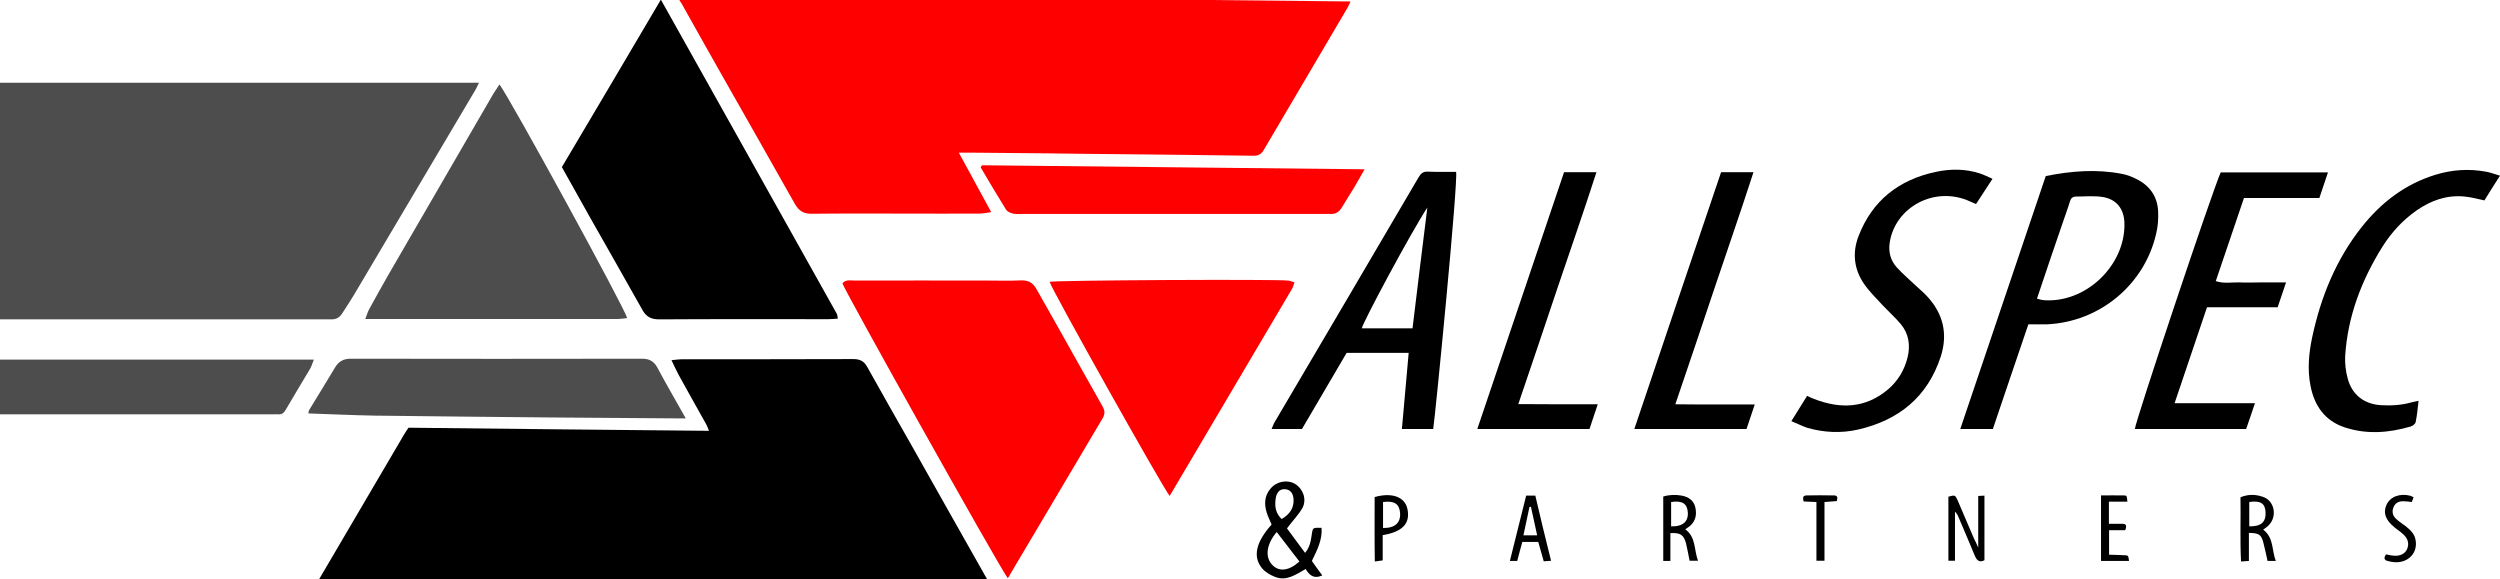
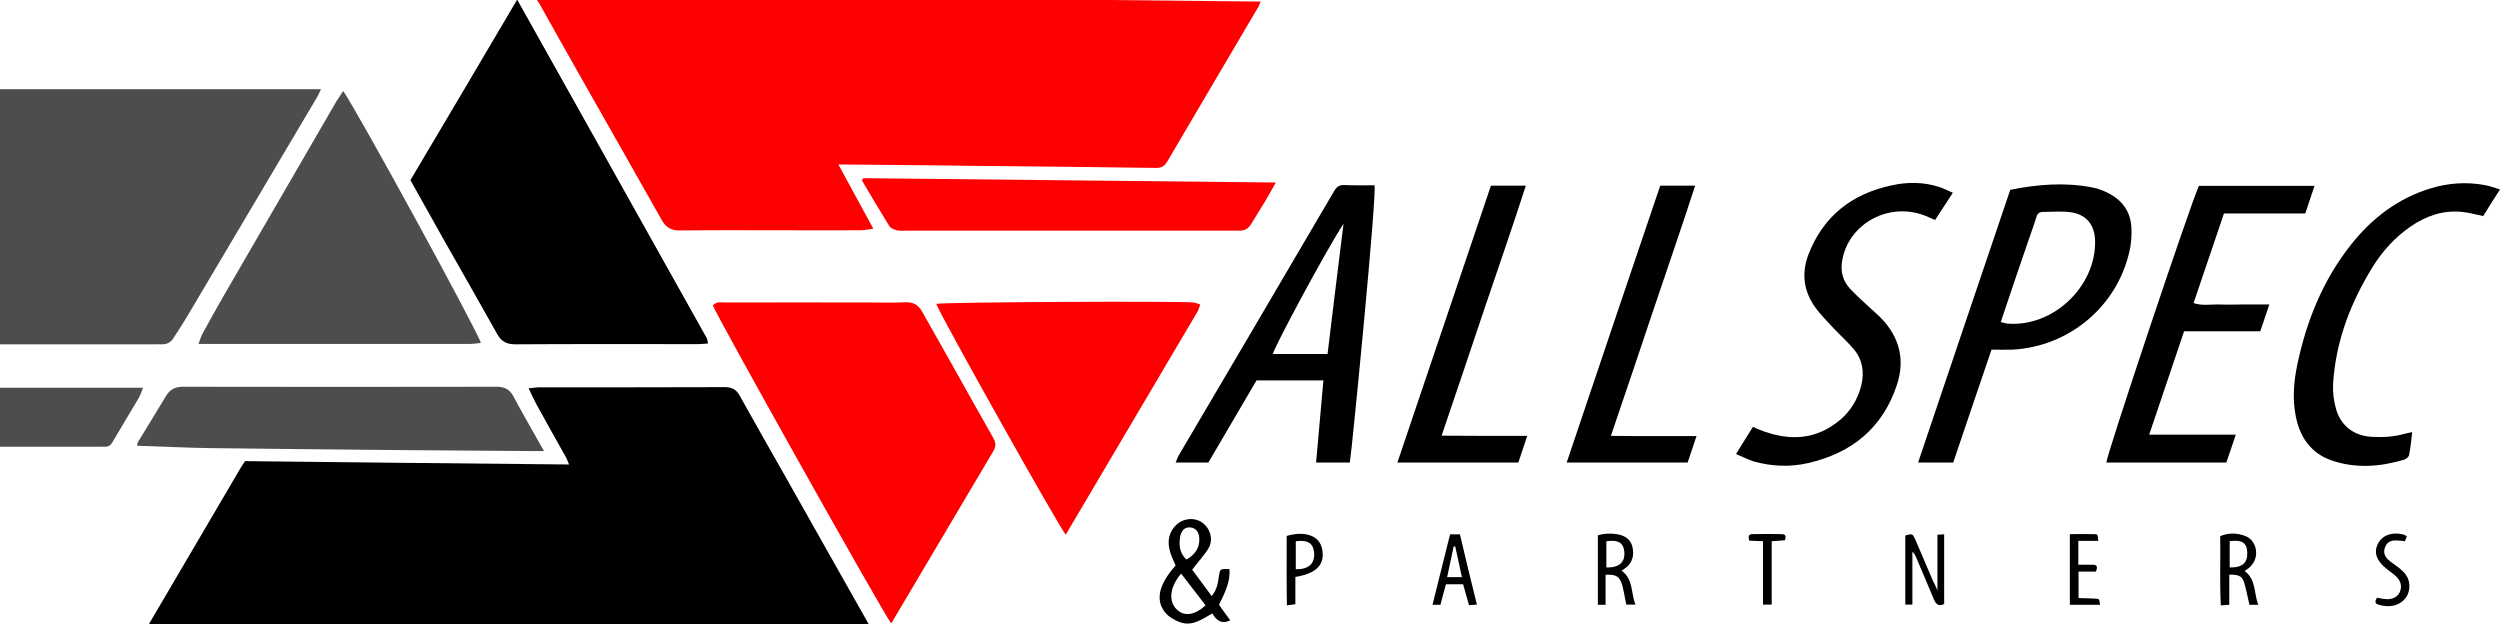
- <svg xmlns="http://www.w3.org/2000/svg" version="1.1" id="Layer_1" x="0px" y="0px" viewBox="0 0 1366 316" style="enable-background:new 0 0 1366 316;" xml:space="preserve">
+ <svg xmlns="http://www.w3.org/2000/svg" version="1.1" id="Layer_1" x="0px" y="0px" viewBox="0 0 1267 316" style="enable-background:new 0 0 1267 316;" xml:space="preserve">
  <style type="text/css">
	.st0{fill:#4D4D4D;}
	.st1{fill:#FF0000;}
</style>
-   <path class="st0" d="M-62,45.2c108,0,215.6,0,323.7,0c-0.7,1.5-1.2,2.6-1.8,3.7c-22.2,37.5-44.4,74.9-66.6,112.4  c-2,3.4-4.2,6.6-6.3,9.9c-1.4,2.3-3.4,3.4-6.1,3.3c-1.3-0.1-2.6,0-3.9,0c-77.7,0-155.3,0-233,0c-9,0-7.9-0.4-7.9-7.7  c0-14.2,0.4-28.4,0.6-42.6c0.4-24.6,0.8-49.3,1.3-73.9C-61.9,48.7-62,47.1-62,45.2z" />
-   <path d="M542.2,322c-123.1-1.3-245.5-2.5-367.6-3.8c-0.3-0.5-0.4-0.6-0.5-0.7c-0.1-0.1-0.1-0.3-0.1-0.4  c15.6-26.6,31.2-53.2,46.8-79.7c0.7-1.3,1.6-2.4,2.4-3.7c54.6,0.6,109.1,1.2,164.2,1.7c-0.7-1.5-1-2.7-1.6-3.7  c-5-9-10.1-17.9-15-26.9c-1.3-2.4-2.4-4.9-3.9-8c2.3-0.2,3.9-0.5,5.4-0.5c31.3,0,62.7,0,94-0.1c3.5,0,5.8,1.1,7.5,4.2  c8,14.4,16.2,28.7,24.3,43c13.9,24.6,27.7,49.2,41.6,73.7C540.4,318.4,541.1,319.9,542.2,322z" />
-   <path class="st1" d="M369.7-3c123,1.3,245.3,2.5,368.2,3.8c-0.7,1.6-1,2.5-1.6,3.4c-15.2,25.9-30.5,51.7-45.7,77.6  c-1.4,2.4-3,3.4-5.8,3.3c-25.5-0.4-50.9-0.6-76.4-0.9c-11.7-0.1-23.5-0.2-35.2-0.4c-14.5-0.1-29-0.3-43.6-0.4c-1.6,0-3.2,0-5.7,0  c6,11,11.6,21.3,17.7,32.5c-2.8,0.4-4.6,0.8-6.4,0.8c-13.9,0.1-27.7,0-41.6,0c-16.6,0-33.3-0.1-49.9,0.1c-4.5,0.1-7.2-1.5-9.4-5.4  c-13.5-24-27.2-48-40.8-72c-7.1-12.5-14.1-25-21.1-37.5C371.5,0.7,370.8-0.7,369.7-3z" />
-   <path d="M361.1-0.2c32.4,57.9,64.3,114.7,96.1,171.6c0.4,0.6,0.3,1.5,0.6,2.7c-1.9,0.1-3.5,0.3-5.1,0.3c-30.8,0-61.6-0.1-92.5,0.1  c-4.3,0-7-1.3-9.1-5c-9.3-16.6-18.8-33.2-28.2-49.8c-5.3-9.4-10.5-18.8-15.9-28.4C324.9,61.2,342.7,31,361.1-0.2z" />
-   <path class="st1" d="M550.6,315.9c-5.9-8.4-89.3-157.3-90.3-161.1c1.8-2.2,4.4-1.5,6.8-1.5c24.3-0.1,48.6,0,72.9,0  c5.9,0,11.8,0.2,17.6-0.1c4.1-0.2,6.8,1.2,8.7,4.7c4.1,7.4,8.4,14.7,12.5,22.1c7.8,13.9,15.6,27.9,23.5,41.8  c1.3,2.3,1.7,4.1,0.2,6.7c-17,28.6-33.9,57.3-50.9,85.9C551.6,314.8,551.2,315.1,550.6,315.9z" />
-   <path class="st0" d="M272.9,46.1c6.1,8.2,68.5,122.3,69.8,127.7c-1.9,0.2-3.8,0.5-5.6,0.5c-16.6,0-33.3,0-49.9,0  c-26.8,0-53.5,0-80.3,0c-2.1,0-4.2,0-7.3,0c0.9-2.4,1.4-4.1,2.2-5.5c3.5-6.3,6.9-12.6,10.5-18.8c19.1-33,38.3-66,57.4-99  C270.7,49.5,271.8,47.9,272.9,46.1z" />
-   <path class="st1" d="M573.5,154c3.5-0.9,122.7-1.5,130.3-0.7c1.1,0.1,2.1,0.6,3.5,1c-0.6,1.5-0.8,2.8-1.5,3.8  c-22.2,37.6-44.4,75.2-66.7,112.9C634.8,265.5,574.8,158.5,573.5,154z" />
-   <path class="st0" d="M-63.5,196.5c78.1,0,156.1,0,235,0c-0.8,2-1.3,3.6-2,4.9c-4.5,7.6-9.1,15.1-13.5,22.7c-0.9,1.6-2.1,2.4-3.9,2.3  c-1.1-0.1-2.3,0-3.4,0c-69,0-138,0-207.1,0c-1.9,0-3.9,0-5.7,0C-65.6,220.7-65.1,201-63.5,196.5z" />
-   <path class="st0" d="M374.7,228.6c-2.6,0-4.2,0-5.8,0c-22.7-0.2-45.4-0.3-68-0.5c-32-0.3-64-0.6-95.9-1c-12.1-0.2-24.1-0.8-36.5-1.2  c0.1-0.6,0.1-1.4,0.5-2c4.7-7.7,9.4-15.3,14-23c2-3.4,4.6-4.9,8.7-4.9c53,0.1,106.1,0.1,159.1,0c3.9,0,6.4,1.3,8.3,4.7  C363.9,209.7,369.1,218.6,374.7,228.6z" />
-   <path class="st1" d="M536.6,90.3c69.4,0.7,138.8,1.5,209,2.2c-2.1,3.7-3.8,6.8-5.6,9.8c-2.3,3.8-4.7,7.5-6.9,11.2  c-1.4,2.3-3.3,3.5-6,3.4c-1-0.1-2,0-2.9,0c-55.3,0-110.6,0-165.8,0c-1.6,0-3.3,0.2-4.9-0.2c-1.3-0.3-3-1-3.7-2  c-4.8-7.7-9.4-15.5-14-23.3C536.1,91,536.4,90.6,536.6,90.3z" />
-   <path d="M703.2,288.7c3,4.1,6.3,8.6,9.9,13.4c3-3.6,3.2-7.4,3.8-11c0.5-2.8,0.6-2.8,5.2-2.7c0.5,6.6-2.4,12.1-5.3,18.1  c1.8,2.6,3.7,5.2,5.7,7.9c-4.5,2.1-7,0-9.1-3.5c-5.3,3-10.3,6.7-16.5,4.4c-2.7-1-5.6-2.7-7.4-4.9c-5.1-6.3-3.2-14.3,5.3-23.8  c-0.8-2-1.9-4.1-2.6-6.3c-1.5-4.7-1.4-9.3,2-13.3c3.3-4,9.1-5.1,13.4-2.6c4.2,2.5,6.5,8.1,4.2,12.9  C709.7,281.1,706.5,284.3,703.2,288.7z M710,306.8c-4.3-5.6-8.3-10.7-12.4-16.1c-5.8,6.8-6.5,13.9-2.3,18.1  C699,312.5,704.2,312,710,306.8z M700.3,283.6c4.3-2.5,6.8-5.9,6.5-10.9c-0.2-2.7-1.4-5.1-4.5-5.4c-3.2-0.3-4.7,2-5.2,4.7  C696.4,276.3,696.8,280.3,700.3,283.6z" />
-   <path d="M1080.9,299.2c0-10,0-18.9,0-28.2c1.1-0.1,2.1-0.1,3.4-0.2c0,12,0,23.6,0,35.3c-2.7,1.4-4.1,0.2-5.2-2.3  c-2.9-7.1-6-14.2-9-21.3c-0.4-1-0.9-2-1.9-2.9c0,8.8,0,17.7,0,26.8c-1.2,0-2.3,0-3.6,0c0-11.8,0-23.4,0-35c3.6-1,3.7-1,5.1,2.1  c3,6.9,5.9,13.9,8.9,20.8C1079.3,295.6,1079.9,296.9,1080.9,299.2z" />
-   <path d="M1236.6,289.4c5.9,4.4,4.6,11.2,6.9,17.1c-1.6,0-2.9,0-4.5,0c-0.8-3.4-1.4-6.7-2.3-10c-1.1-4.4-2.5-5.3-7.9-5.3  c0,5,0,10,0,15.3c-1.6,0.1-2.6,0.2-4.3,0.3c-0.6-11.8-0.1-23.4-0.3-35.1c4.4-1.8,8.6-1.6,12.6-0.1c6,2.2,7.5,10.5,3,15.2  C1239.1,287.7,1237.9,288.4,1236.6,289.4z M1229,287.6c6.6,0.1,9.2-2.4,8.9-7.9c-0.3-4.7-2.8-6.3-8.9-5.4  C1229,278.6,1229,282.9,1229,287.6z" />
-   <path d="M912.7,291.3c0,5.2,0,10.1,0,15.2c-1.5,0-2.6,0-3.9,0c0-11.7,0-23.3,0-35.2c3.3-1,6.7-1.1,10.1-0.5c3.7,0.7,6.5,2.6,7.4,6.3  c0.9,3.9,0.3,7.5-2.9,10.3c-0.7,0.6-1.6,1.1-2.6,1.8c6,4.3,4.7,11.1,7,17.2c-1.8,0-3,0-4.6,0c-0.7-3.3-1.2-6.5-2-9.7  C919.9,292.2,918.2,291,912.7,291.3z M913.1,287.6c6.4,0.2,9.6-2.7,9.1-7.9c-0.4-4.6-3.1-6.3-9.1-5.4  C913.1,278.6,913.1,282.9,913.1,287.6z" />
-   <path d="M847.5,306.4c-1.5,0.1-2.6,0.2-4,0.3c-1-3.6-2-7-3-10.6c-2.9,0-5.6,0-8.7,0c-0.9,3.4-1.9,6.8-2.8,10.4c-1.2,0-2.3,0-4,0  c3-12,5.9-23.8,8.9-35.7c1.7,0,3.1,0,5,0C841.6,282.6,844.5,294.3,847.5,306.4z M836.5,276.9c-0.3,0-0.5,0.1-0.8,0.1  c-1.1,5.1-2.2,10.2-3.3,15.5c2.8,0,5,0,7.5,0C838.7,286.9,837.6,281.9,836.5,276.9z" />
-   <path d="M755.5,292.4c0,4.5,0,9,0,13.8c-1.4,0.2-2.5,0.4-4.3,0.6c-0.2-12-0.1-23.7-0.1-35.2c9.4-2.7,16.5-0.1,17.9,6.4  C770.7,286,766.4,290.6,755.5,292.4z M755.7,288.5c6.6,0.1,9.7-2.9,9.3-8.3c-0.4-4.9-3.2-6.7-9.3-5.9  C755.7,278.9,755.7,283.5,755.7,288.5z" />
-   <path d="M1161.2,289.7c-3,0-5.7,0-8.8,0c0,4.5,0,8.7,0,13.4c3,0.1,5.9,0.1,8.8,0.3c1.7,0.1,1.7,0.2,2.1,3.1c-5,0-10,0-15.3,0  c0-11.9,0-23.6,0-35.8c4.4,0,8.4-0.1,12.5,0c1.6,0,1.6,0.2,1.9,3.4c-3.3,0-6.5,0-10.1,0c0,4.1,0,7.8,0,12.1c2.6,0,5,0,7.4,0  C1161.8,286.2,1162.2,287.3,1161.2,289.7z" />
-   <path d="M1318.8,271.7c-0.4,1.1-0.7,1.8-1,2.6c-1.6-0.2-3-0.4-4.5-0.4c-2.5-0.1-4.5,0.8-5.5,3.3c-1,2.4-0.4,4.6,1.4,6.3  c1.7,1.6,3.7,2.8,5.5,4.2c2.5,2,4.7,4.2,5.2,7.5c1.2,6.9-4,12.4-11.4,12c-1.5-0.1-3-0.4-4.3-0.8c-1.7-0.6-1.6-1.9-0.5-3.5  c1.3,0.2,2.6,0.6,4,0.7c3.5,0.4,6.3-0.9,7.5-3.5c1.2-2.7,0.7-5.6-1.9-8c-1.5-1.5-3.4-2.6-5-4c-4.9-4-6.3-8-4.3-12.3  c2.1-4.5,7.3-6.4,13.1-4.9C1317.4,271,1317.8,271.2,1318.8,271.7z" />
-   <path d="M992.5,274.3c-2.9-0.1-4.8-0.2-7-0.3c-0.4-1.7-0.7-3.2,1.5-3.3c5.1-0.1,10.2-0.1,15.3,0c1.8,0.1,1.9,1.4,1.3,3.1  c-2,0.2-4.1,0.3-6.7,0.5c0,10.6,0,21.2,0,32.1c-1.6,0-2.7,0-4.4,0C992.5,295.8,992.5,285.2,992.5,274.3z" />
-   <g>
-     <path d="M783.1,234.4c-5.7,0-11.1,0-17.1,0c1.2-13.9,2.5-27.6,3.7-41.6c-11.5,0-22.5,0-33.9,0c-8.1,13.8-16.3,27.8-24.4,41.6   c-5.6,0-10.8,0-16.6,0c0.6-1.3,0.9-2.4,1.4-3.3c26.3-44.7,52.7-89.4,78.9-134.2c1.3-2.2,2.6-3.3,5.3-3.1c5.1,0.2,10.2,0.1,15.2,0.1   C796.9,98.1,784.2,227.8,783.1,234.4z M779.9,113.4c-9,13.7-35.4,63-35.8,66c9.3,0,18.5,0,27.7,0   C774.5,156.9,777.2,135.2,779.9,113.4z" />
-     <path d="M1108.3,177.2c-6.6,19.5-13.1,38.4-19.4,57.2c-6,0-11.6,0-17.8,0c15.6-46.3,31.1-92.2,46.7-138.2   c13.9-2.8,27.7-3.9,41.6-1.2c2.8,0.5,5.6,1.6,8.1,2.9c7.2,3.6,11.3,9.5,11.7,17.5c0.2,4.1-0.1,8.4-1.1,12.4   c-6.4,27.8-30.8,48-59.4,49.4C1115.5,177.3,1112.1,177.2,1108.3,177.2z M1113,163.2c1.6,0.4,2.5,0.7,3.4,0.8   c23.1,1.9,44.9-18.8,44.4-42c-0.2-7.9-4.3-13.2-12.1-14.4c-4.7-0.7-9.6-0.2-14.3-0.2c-1.9,0-2.9,0.9-3.4,2.7c-1.2,4-2.7,7.9-4,11.8   C1122.3,135.5,1117.7,149.1,1113,163.2z" />
-     <path d="M1232.1,220.3c-1.8,5.3-3.2,9.6-4.8,14.1c-20.4,0-40.6,0-60.8,0c0-3.5,42.6-130.9,46.9-140.2c19.2,0,38.6,0,58.6,0   c-1.6,4.7-3.1,9.3-4.7,14c-13.7,0-27.2,0-41.2,0c-5.1,15.1-10.2,30.1-15.4,45.4c4.5,1.5,8.6,0.6,12.7,0.7c4.2,0.2,8.4,0,12.5,0   c4.2,0,8.3,0,13.2,0c-1.6,4.8-3,9-4.6,13.6c-12.9,0-25.7,0-38.6,0c-5.9,17.5-11.7,34.7-17.7,52.4   C1202.9,220.3,1217,220.3,1232.1,220.3z" />
-     <path d="M978.8,230.1c3.1-5,5.8-9.3,8.6-13.8c1.3,0.6,2.4,1.2,3.6,1.6c14.5,5.7,28.3,5.3,40.7-5.2c5.4-4.6,8.9-10.6,10.6-17.4   c1.6-6.6,0.7-12.9-3.7-18.2c-3.1-3.7-6.7-6.9-10-10.4c-3.5-3.8-7.2-7.4-10.1-11.6c-5.4-7.9-6.5-16.7-3.1-25.8   c7.5-19.7,22.1-31.1,42.4-35.4c7.9-1.7,16-1.7,23.8,0.8c2.2,0.7,4.4,1.8,7.1,3c-3.2,4.9-6.1,9.3-9,13.8c-1.3-0.6-2.3-1-3.2-1.4   c-19.3-8.9-41.2,3.1-44,22.7c-0.7,5.2,0.6,9.7,4,13.4c3.1,3.4,6.7,6.5,10.1,9.7c2,1.9,4.1,3.6,6,5.6c9.1,9.6,11.9,20.8,7.8,33.4   c-7.2,22-22.9,34.7-45.1,39.8c-9.2,2.1-18.5,1.7-27.7-0.9C984.6,232.8,982,231.4,978.8,230.1z" />
-     <path d="M1366,96c-3.3,5.1-6,9.4-8.5,13.5c-3.9-0.8-7.3-1.8-10.8-2.1c-9.7-1-18.4,2.1-26.3,7.6c-7.6,5.3-13.8,12.1-18.7,19.9   c-11.4,18.3-18.9,37.9-20.3,59.6c-0.2,4.1,0.3,8.4,1.4,12.4c2.4,8.9,9.1,14,18.3,14.5c5.6,0.3,11.2,0,16.7-1.6   c1-0.3,2.1-0.4,3.7-0.8c-0.5,4.2-0.8,8-1.6,11.7c-0.2,0.9-1.6,2-2.6,2.3c-12.1,3.6-24.4,4.5-36.5,0.4   c-10.5-3.6-16.2-11.7-18.3-22.4c-1.8-9-1-17.9,0.9-26.8c4.7-22,13-42.4,27-60.1c10.6-13.4,23.7-23.5,40.3-28.6   c9.1-2.8,18.3-3.4,27.6-1.7C1360.7,94.2,1362.9,95.1,1366,96z" />
-     <path d="M807.2,234.4c15.9-47.1,31.6-93.6,47.4-140.3c5.8,0,11.3,0,17.7,0c-6.9,21.3-14.1,42.1-21.2,63c-7,21-14.1,41.9-21.5,63.7   c7.7,0.1,14.7,0,21.7,0.1c7,0,14,0,21.7,0c-1.7,5-3.1,9.2-4.5,13.5C848.2,234.4,828.1,234.4,807.2,234.4z" />
-     <path d="M940.4,94.1c6,0,11.5,0,17.7,0c-6.9,21.4-14.2,42.2-21.2,63.1c-7,21-14.1,41.9-21.5,63.7c14.7,0.2,28.7,0,43.4,0.1   c-1.6,4.7-3,8.9-4.5,13.4c-20.3,0-40.5,0-61.3,0C908.8,187.5,924.5,140.9,940.4,94.1z" />
-   </g>
+   <path class="st0" d="M-161,45.2c108,0,215.6,0,323.7,0c-0.7,1.5-1.2,2.6-1.8,3.7c-22.2,37.5-44.4,74.9-66.6,112.4  c-2,3.4-4.2,6.6-6.3,9.9c-1.4,2.3-3.4,3.4-6.1,3.3c-1.3-0.1-2.6,0-3.9,0c-77.7,0-155.3,0-233,0c-9,0-7.9-0.4-7.9-7.7  c0-14.2,0.4-28.4,0.6-42.6c0.4-24.6,0.8-49.3,1.3-73.9C-160.9,48.7-161,47.1-161,45.2z" />
+   <path d="M443.2,322c-123.1-1.3-245.5-2.5-367.6-3.8c-0.3-0.5-0.4-0.6-0.5-0.7c-0.1-0.1-0.1-0.3-0.1-0.4  c15.6-26.6,31.2-53.2,46.8-79.7c0.7-1.3,1.6-2.4,2.4-3.7c54.6,0.6,109.1,1.2,164.2,1.7c-0.7-1.5-1-2.7-1.6-3.7  c-5-9-10.1-17.9-15-26.9c-1.3-2.4-2.4-4.9-3.9-8c2.3-0.2,3.9-0.5,5.4-0.5c31.3,0,62.7,0,94-0.1c3.5,0,5.8,1.1,7.5,4.2  c8,14.4,16.2,28.7,24.3,43c13.9,24.6,27.7,49.2,41.6,73.7C441.4,318.4,442.1,319.9,443.2,322z" />
+   <path class="st1" d="M270.7-3c123,1.3,245.3,2.5,368.2,3.8c-0.7,1.6-1,2.5-1.6,3.4c-15.2,25.9-30.5,51.7-45.7,77.6  c-1.4,2.4-3,3.4-5.8,3.3c-25.5-0.4-50.9-0.6-76.4-0.9c-11.7-0.1-23.5-0.2-35.2-0.4c-14.5-0.1-29-0.3-43.6-0.4c-1.6,0-3.2,0-5.7,0  c6,11,11.6,21.3,17.7,32.5c-2.8,0.4-4.6,0.8-6.4,0.8c-13.9,0.1-27.7,0-41.6,0c-16.6,0-33.3-0.1-49.9,0.1c-4.5,0.1-7.2-1.5-9.4-5.4  c-13.5-24-27.2-48-40.8-72c-7.1-12.5-14.1-25-21.1-37.5C272.5,0.7,271.8-0.7,270.7-3z" />
+   <path d="M262.1-0.2c32.4,57.9,64.3,114.7,96.1,171.6c0.4,0.6,0.3,1.5,0.6,2.7c-1.9,0.1-3.5,0.3-5.1,0.3c-30.8,0-61.6-0.1-92.5,0.1  c-4.3,0-7-1.3-9.1-5c-9.3-16.6-18.8-33.2-28.2-49.8c-5.3-9.4-10.5-18.8-15.9-28.4C225.9,61.2,243.7,31,262.1-0.2z" />
+   <path class="st1" d="M451.6,315.9c-5.9-8.4-89.3-157.3-90.3-161.1c1.8-2.2,4.4-1.5,6.8-1.5c24.3-0.1,48.6,0,72.9,0  c5.9,0,11.8,0.2,17.6-0.1c4.1-0.2,6.8,1.2,8.7,4.7c4.1,7.4,8.4,14.7,12.5,22.1c7.8,13.9,15.6,27.9,23.5,41.8  c1.3,2.3,1.7,4.1,0.2,6.7c-17,28.6-33.9,57.3-50.9,85.9C452.6,314.8,452.2,315.1,451.6,315.9z" />
+   <path class="st0" d="M173.9,46.1c6.1,8.2,68.5,122.3,69.8,127.7c-1.9,0.2-3.8,0.5-5.6,0.5c-16.6,0-33.3,0-49.9,0  c-26.8,0-53.5,0-80.3,0c-2.1,0-4.2,0-7.3,0c0.9-2.4,1.4-4.1,2.2-5.5c3.5-6.3,6.9-12.6,10.5-18.8c19.1-33,38.3-66,57.4-99  C171.7,49.5,172.8,47.9,173.9,46.1z" />
+   <path class="st1" d="M474.5,154c3.5-0.9,122.7-1.5,130.3-0.7c1.1,0.1,2.1,0.6,3.5,1c-0.6,1.5-0.8,2.8-1.5,3.8  c-22.2,37.6-44.4,75.2-66.7,112.9C535.8,265.5,475.8,158.5,474.5,154z" />
+   <path class="st0" d="M-162.5,196.5c78.1,0,156.1,0,235,0c-0.8,2-1.3,3.6-2,4.9c-4.5,7.6-9.1,15.1-13.5,22.7  c-0.9,1.6-2.1,2.4-3.9,2.3c-1.1-0.1-2.3,0-3.4,0c-69,0-138,0-207.1,0c-1.9,0-3.9,0-5.7,0C-164.6,220.7-164.1,201-162.5,196.5z" />
+   <path class="st0" d="M275.7,228.6c-2.6,0-4.2,0-5.8,0c-22.7-0.2-45.4-0.3-68-0.5c-32-0.3-64-0.6-95.9-1c-12.1-0.2-24.1-0.8-36.5-1.2  c0.1-0.6,0.1-1.4,0.5-2c4.7-7.7,9.4-15.3,14-23c2-3.4,4.6-4.9,8.7-4.9c53,0.1,106.1,0.1,159.1,0c3.9,0,6.4,1.3,8.3,4.7  C264.9,209.7,270.1,218.6,275.7,228.6z" />
+   <path class="st1" d="M437.6,90.3c69.4,0.7,138.8,1.5,209,2.2c-2.1,3.7-3.8,6.8-5.6,9.8c-2.3,3.8-4.7,7.5-6.9,11.2  c-1.4,2.3-3.3,3.5-6,3.4c-1-0.1-2,0-2.9,0c-55.3,0-110.6,0-165.8,0c-1.6,0-3.3,0.2-4.9-0.2c-1.3-0.3-3-1-3.7-2  c-4.8-7.7-9.4-15.5-14-23.3C437.1,91,437.4,90.6,437.6,90.3z" />
+   <path d="M604.2,288.7c3,4.1,6.3,8.6,9.9,13.4c3-3.6,3.2-7.4,3.8-11c0.5-2.8,0.6-2.8,5.2-2.7c0.5,6.6-2.4,12.1-5.3,18.1  c1.8,2.6,3.7,5.2,5.7,7.9c-4.5,2.1-7,0-9.1-3.5c-5.3,3-10.3,6.7-16.5,4.4c-2.7-1-5.6-2.7-7.4-4.9c-5.1-6.3-3.2-14.3,5.3-23.8  c-0.8-2-1.9-4.1-2.6-6.3c-1.5-4.7-1.4-9.3,2-13.3c3.3-4,9.1-5.1,13.4-2.6c4.2,2.5,6.5,8.1,4.2,12.9  C610.7,281.1,607.5,284.3,604.2,288.7z M611,306.8c-4.3-5.6-8.3-10.7-12.4-16.1c-5.8,6.8-6.5,13.9-2.3,18.1  C600,312.5,605.2,312,611,306.8z M601.3,283.6c4.3-2.5,6.8-5.9,6.5-10.9c-0.2-2.7-1.4-5.1-4.5-5.4c-3.2-0.3-4.7,2-5.2,4.7  C597.4,276.3,597.8,280.3,601.3,283.6z" />
+   <path d="M981.9,299.2c0-10,0-18.9,0-28.2c1.1-0.1,2.1-0.1,3.4-0.2c0,12,0,23.6,0,35.3c-2.7,1.4-4.1,0.2-5.2-2.3  c-2.9-7.1-6-14.2-9-21.3c-0.4-1-0.9-2-1.9-2.9c0,8.8,0,17.7,0,26.8c-1.2,0-2.3,0-3.6,0c0-11.8,0-23.4,0-35c3.6-1,3.7-1,5.1,2.1  c3,6.9,5.9,13.9,8.9,20.8C980.3,295.6,980.9,296.9,981.9,299.2z" />
+   <path d="M1137.6,289.4c5.9,4.4,4.6,11.2,6.9,17.1c-1.6,0-2.9,0-4.5,0c-0.8-3.4-1.4-6.7-2.3-10c-1.1-4.4-2.5-5.3-7.9-5.3  c0,5,0,10,0,15.3c-1.6,0.1-2.6,0.2-4.3,0.3c-0.6-11.8-0.1-23.4-0.3-35.1c4.4-1.8,8.6-1.6,12.6-0.1c6,2.2,7.5,10.5,3,15.2  C1140.1,287.7,1138.9,288.4,1137.6,289.4z M1130,287.6c6.6,0.1,9.2-2.4,8.9-7.9c-0.3-4.7-2.8-6.3-8.9-5.4  C1130,278.6,1130,282.9,1130,287.6z" />
+   <path d="M813.7,291.3c0,5.2,0,10.1,0,15.2c-1.5,0-2.6,0-3.9,0c0-11.7,0-23.3,0-35.2c3.3-1,6.7-1.1,10.1-0.5c3.7,0.7,6.5,2.6,7.4,6.3  c0.9,3.9,0.3,7.5-2.9,10.3c-0.7,0.6-1.6,1.1-2.6,1.8c6,4.3,4.7,11.1,7,17.2c-1.8,0-3,0-4.6,0c-0.7-3.3-1.2-6.5-2-9.7  C820.9,292.2,819.2,291,813.7,291.3z M814.1,287.6c6.4,0.2,9.6-2.7,9.1-7.9c-0.4-4.6-3.1-6.3-9.1-5.4  C814.1,278.6,814.1,282.9,814.1,287.6z" />
+   <path d="M748.5,306.4c-1.5,0.1-2.6,0.2-4,0.3c-1-3.6-2-7-3-10.6c-2.9,0-5.6,0-8.7,0c-0.9,3.4-1.9,6.8-2.8,10.4c-1.2,0-2.3,0-4,0  c3-12,5.9-23.8,8.9-35.7c1.7,0,3.1,0,5,0C742.6,282.6,745.5,294.3,748.5,306.4z M737.5,276.9c-0.3,0-0.5,0.1-0.8,0.1  c-1.1,5.1-2.2,10.2-3.3,15.5c2.8,0,5,0,7.5,0C739.7,286.9,738.6,281.9,737.5,276.9z" />
+   <path d="M656.5,292.4c0,4.5,0,9,0,13.8c-1.4,0.2-2.5,0.4-4.3,0.6c-0.2-12-0.1-23.7-0.1-35.2c9.4-2.7,16.5-0.1,17.9,6.4  C671.7,286,667.4,290.6,656.5,292.4z M656.7,288.5c6.6,0.1,9.7-2.9,9.3-8.3c-0.4-4.9-3.2-6.7-9.3-5.9  C656.7,278.9,656.7,283.5,656.7,288.5z" />
+   <path d="M1062.2,289.7c-3,0-5.7,0-8.8,0c0,4.5,0,8.7,0,13.4c3,0.1,5.9,0.1,8.8,0.3c1.7,0.1,1.7,0.2,2.1,3.1c-5,0-10,0-15.3,0  c0-11.9,0-23.6,0-35.8c4.4,0,8.4-0.1,12.5,0c1.6,0,1.6,0.2,1.9,3.4c-3.3,0-6.5,0-10.1,0c0,4.1,0,7.8,0,12.1c2.6,0,5,0,7.4,0  C1062.8,286.2,1063.2,287.3,1062.2,289.7z" />
+   <path d="M1219.8,271.7c-0.4,1.1-0.7,1.8-1,2.6c-1.6-0.2-3-0.4-4.5-0.4c-2.5-0.1-4.5,0.8-5.5,3.3c-1,2.4-0.4,4.6,1.4,6.3  c1.7,1.6,3.7,2.8,5.5,4.2c2.5,2,4.7,4.2,5.2,7.5c1.2,6.9-4,12.4-11.4,12c-1.5-0.1-3-0.4-4.3-0.8c-1.7-0.6-1.6-1.9-0.5-3.5  c1.3,0.2,2.6,0.6,4,0.7c3.5,0.4,6.3-0.9,7.5-3.5c1.2-2.7,0.7-5.6-1.9-8c-1.5-1.5-3.4-2.6-5-4c-4.9-4-6.3-8-4.3-12.3  c2.1-4.5,7.3-6.4,13.1-4.9C1218.4,271,1218.8,271.2,1219.8,271.7z" />
+   <path d="M893.5,274.3c-2.9-0.1-4.8-0.2-7-0.3c-0.4-1.7-0.7-3.2,1.5-3.3c5.1-0.1,10.2-0.1,15.3,0c1.8,0.1,1.9,1.4,1.3,3.1  c-2,0.2-4.1,0.3-6.7,0.5c0,10.6,0,21.2,0,32.1c-1.6,0-2.7,0-4.4,0C893.5,295.8,893.5,285.2,893.5,274.3z" />
+   <path d="M684.1,234.4c-5.7,0-11.1,0-17.1,0c1.2-13.9,2.5-27.6,3.7-41.6c-11.5,0-22.5,0-33.9,0c-8.1,13.8-16.3,27.8-24.4,41.6  c-5.6,0-10.8,0-16.6,0c0.6-1.3,0.9-2.4,1.4-3.3c26.3-44.7,52.7-89.4,78.9-134.2c1.3-2.2,2.6-3.3,5.3-3.1c5.1,0.2,10.2,0.1,15.2,0.1  C697.9,98.1,685.2,227.8,684.1,234.4z M680.9,113.4c-9,13.7-35.4,63-35.8,66c9.3,0,18.5,0,27.7,0  C675.5,156.9,678.2,135.2,680.9,113.4z" />
+   <path d="M1009.3,177.2c-6.6,19.5-13.1,38.4-19.4,57.2c-6,0-11.6,0-17.8,0c15.6-46.3,31.1-92.2,46.7-138.2  c13.9-2.8,27.7-3.9,41.6-1.2c2.8,0.5,5.6,1.6,8.1,2.9c7.2,3.6,11.3,9.5,11.7,17.5c0.2,4.1-0.1,8.4-1.1,12.4  c-6.4,27.8-30.8,48-59.4,49.4C1016.5,177.3,1013.1,177.2,1009.3,177.2z M1014,163.2c1.6,0.4,2.5,0.7,3.4,0.8  c23.1,1.9,44.9-18.8,44.4-42c-0.2-7.9-4.3-13.2-12.1-14.4c-4.7-0.7-9.6-0.2-14.3-0.2c-1.9,0-2.9,0.9-3.4,2.7c-1.2,4-2.7,7.9-4,11.8  C1023.3,135.5,1018.7,149.1,1014,163.2z" />
+   <path d="M1133.1,220.3c-1.8,5.3-3.2,9.6-4.8,14.1c-20.4,0-40.6,0-60.8,0c0-3.5,42.6-130.9,46.9-140.2c19.2,0,38.6,0,58.6,0  c-1.6,4.7-3.1,9.3-4.7,14c-13.7,0-27.2,0-41.2,0c-5.1,15.1-10.2,30.1-15.4,45.4c4.5,1.5,8.6,0.6,12.7,0.7c4.2,0.2,8.4,0,12.5,0  c4.2,0,8.3,0,13.2,0c-1.6,4.8-3,9-4.6,13.6c-12.9,0-25.7,0-38.6,0c-5.9,17.5-11.7,34.7-17.7,52.4  C1103.9,220.3,1118,220.3,1133.1,220.3z" />
+   <path d="M879.8,230.1c3.1-5,5.8-9.3,8.6-13.8c1.3,0.6,2.4,1.2,3.6,1.6c14.5,5.7,28.3,5.3,40.7-5.2c5.4-4.6,8.9-10.6,10.6-17.4  c1.6-6.6,0.7-12.9-3.7-18.2c-3.1-3.7-6.7-6.9-10-10.4c-3.5-3.8-7.2-7.4-10.1-11.6c-5.4-7.9-6.5-16.7-3.1-25.8  c7.5-19.7,22.1-31.1,42.4-35.4c7.9-1.7,16-1.7,23.8,0.8c2.2,0.7,4.4,1.8,7.1,3c-3.2,4.9-6.1,9.3-9,13.8c-1.3-0.6-2.3-1-3.2-1.4  c-19.3-8.9-41.2,3.1-44,22.7c-0.7,5.2,0.6,9.7,4,13.4c3.1,3.4,6.7,6.5,10.1,9.7c2,1.9,4.1,3.6,6,5.6c9.1,9.6,11.9,20.8,7.8,33.4  c-7.2,22-22.9,34.7-45.1,39.8c-9.2,2.1-18.5,1.7-27.7-0.9C885.6,232.8,883,231.4,879.8,230.1z" />
+   <path d="M1267,96c-3.3,5.1-6,9.4-8.5,13.5c-3.9-0.8-7.3-1.8-10.8-2.1c-9.7-1-18.4,2.1-26.3,7.6c-7.6,5.3-13.8,12.1-18.7,19.9  c-11.4,18.3-18.9,37.9-20.3,59.6c-0.2,4.1,0.3,8.4,1.4,12.4c2.4,8.9,9.1,14,18.3,14.5c5.6,0.3,11.2,0,16.7-1.6  c1-0.3,2.1-0.4,3.7-0.8c-0.5,4.2-0.8,8-1.6,11.7c-0.2,0.9-1.6,2-2.6,2.3c-12.1,3.6-24.4,4.5-36.5,0.4c-10.5-3.6-16.2-11.7-18.3-22.4  c-1.8-9-1-17.9,0.9-26.8c4.7-22,13-42.4,27-60.1c10.6-13.4,23.7-23.5,40.3-28.6c9.1-2.8,18.3-3.4,27.6-1.7  C1261.7,94.2,1263.9,95.1,1267,96z" />
+   <path d="M708.2,234.4c15.9-47.1,31.6-93.6,47.4-140.3c5.8,0,11.3,0,17.7,0c-6.9,21.3-14.1,42.1-21.2,63c-7,21-14.1,41.9-21.5,63.7  c7.7,0.1,14.7,0,21.7,0.1c7,0,14,0,21.7,0c-1.7,5-3.1,9.2-4.5,13.5C749.2,234.4,729.1,234.4,708.2,234.4z" />
+   <path d="M841.4,94.1c6,0,11.5,0,17.7,0c-6.9,21.4-14.2,42.2-21.2,63.1c-7,21-14.1,41.9-21.5,63.7c14.7,0.2,28.7,0,43.4,0.1  c-1.6,4.7-3,8.9-4.5,13.4c-20.3,0-40.5,0-61.3,0C809.8,187.5,825.5,140.9,841.4,94.1z" />
</svg>
